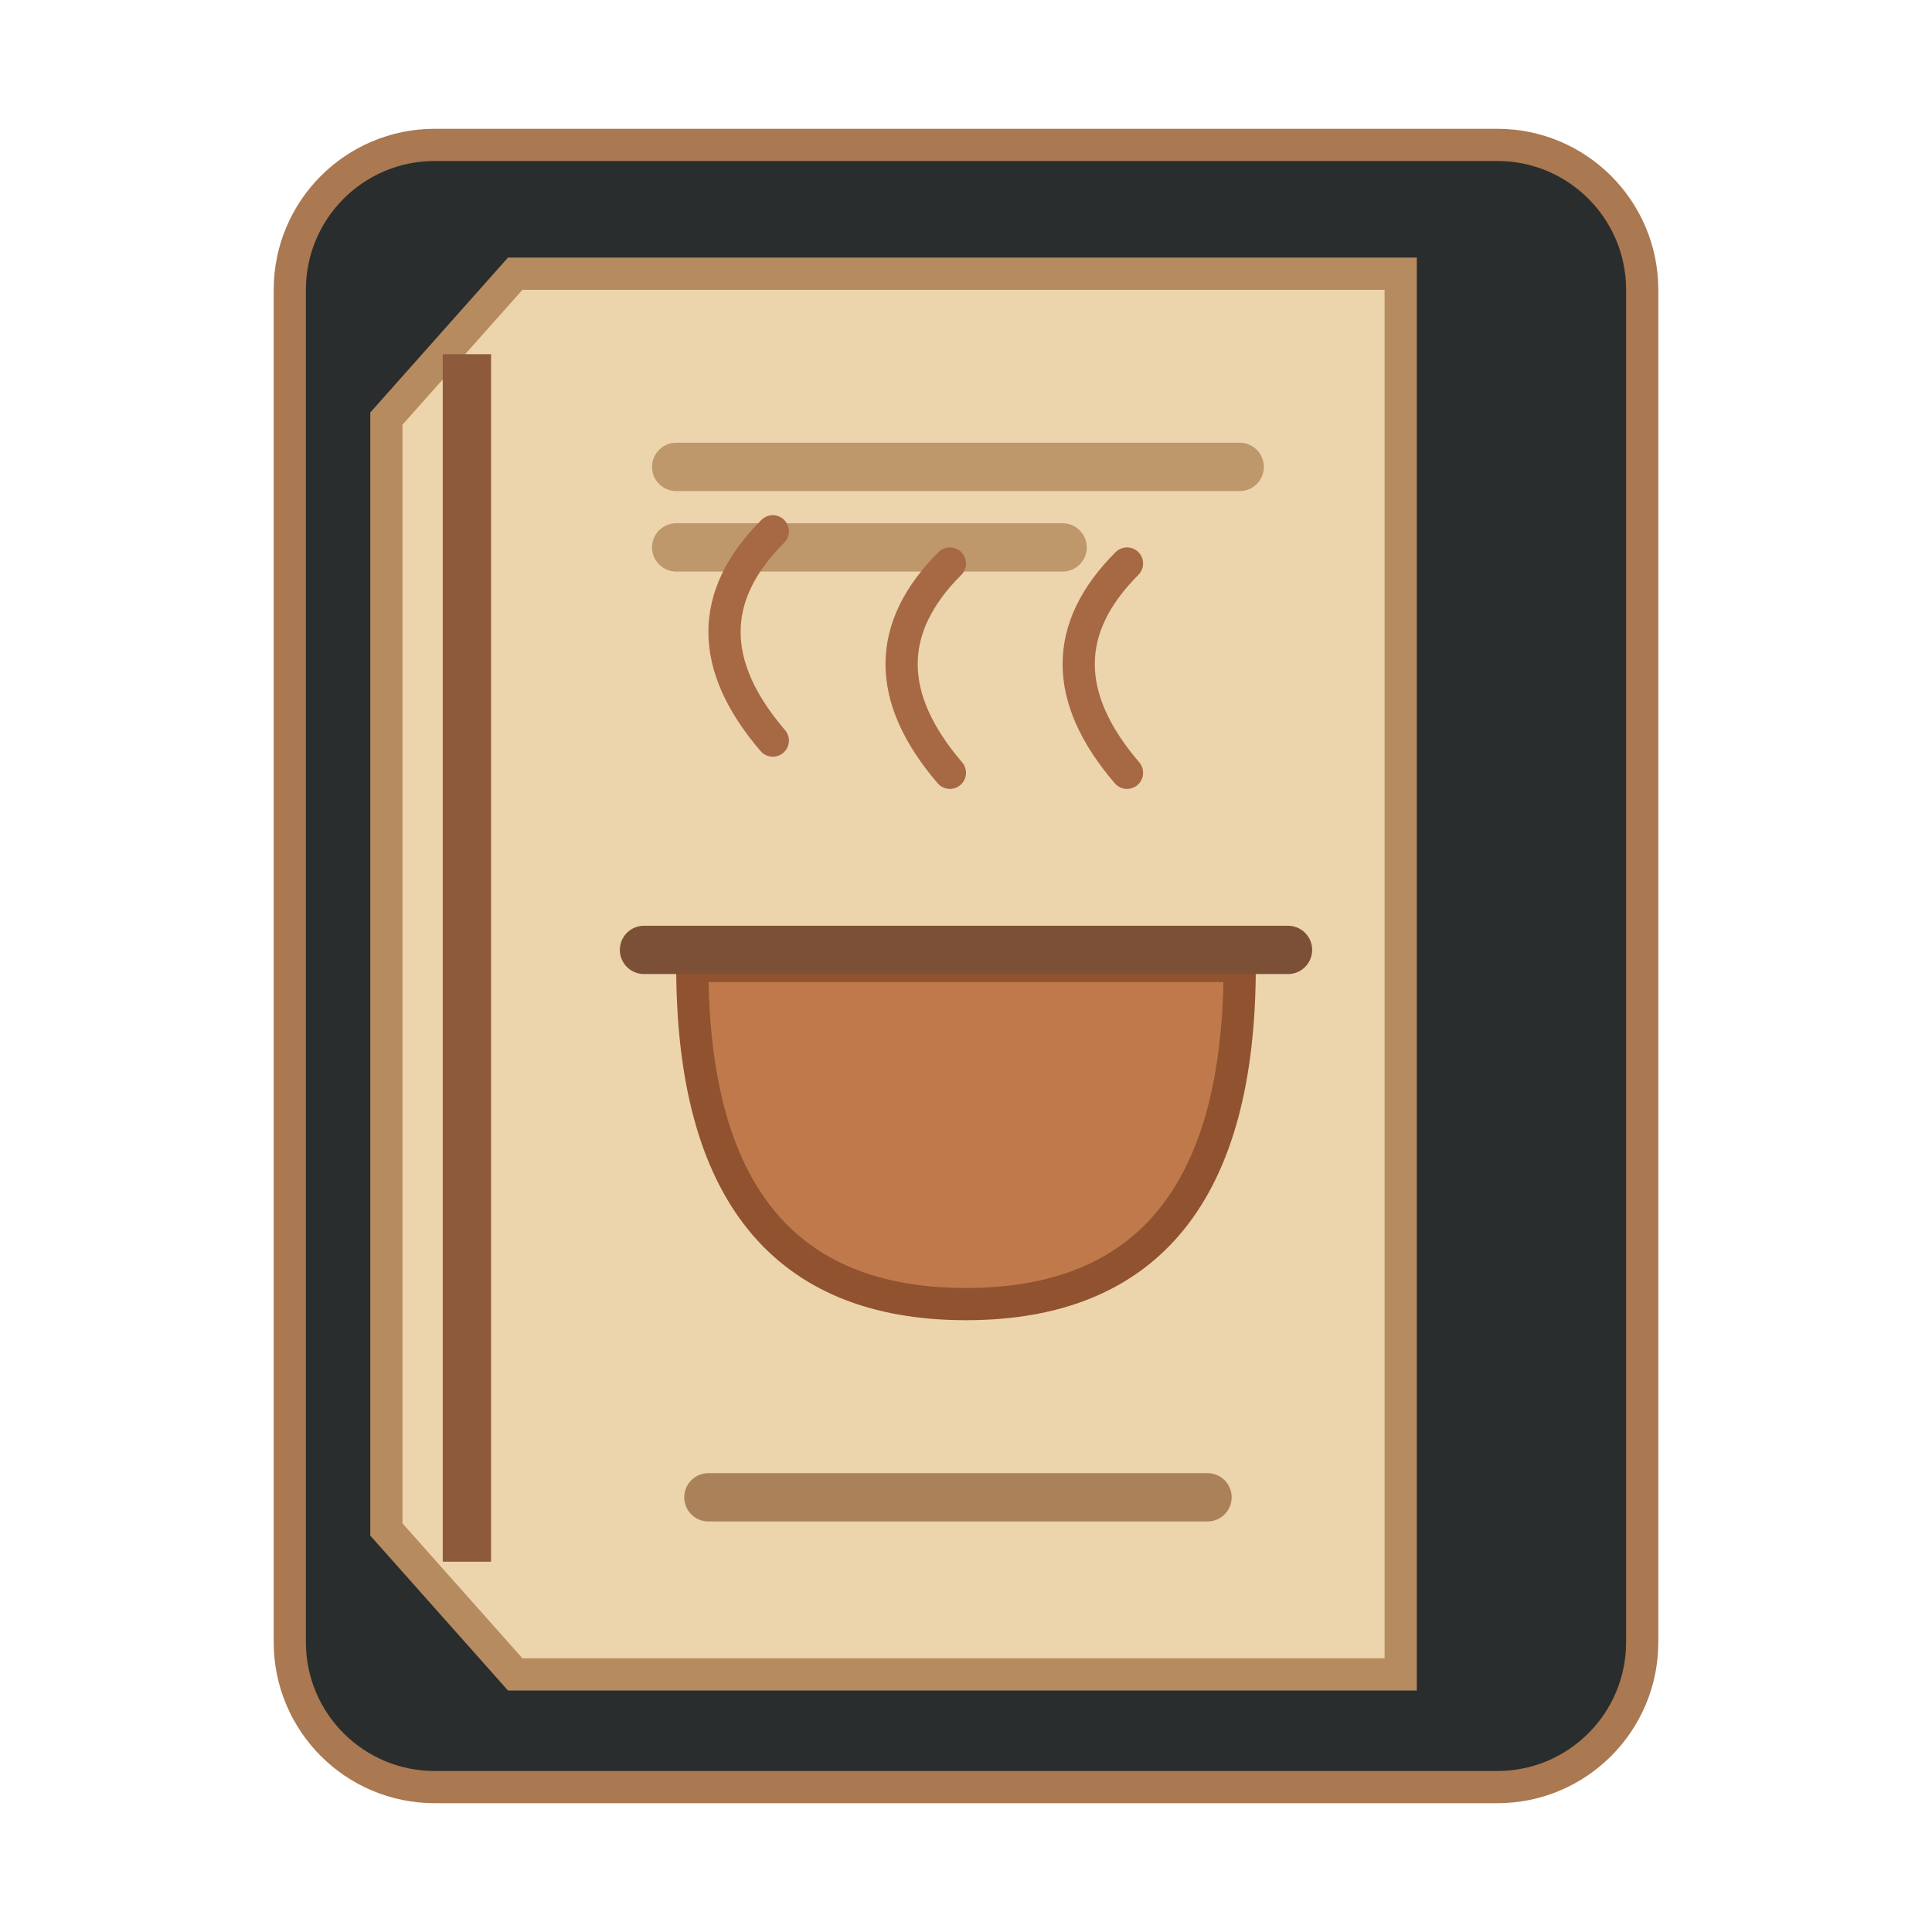
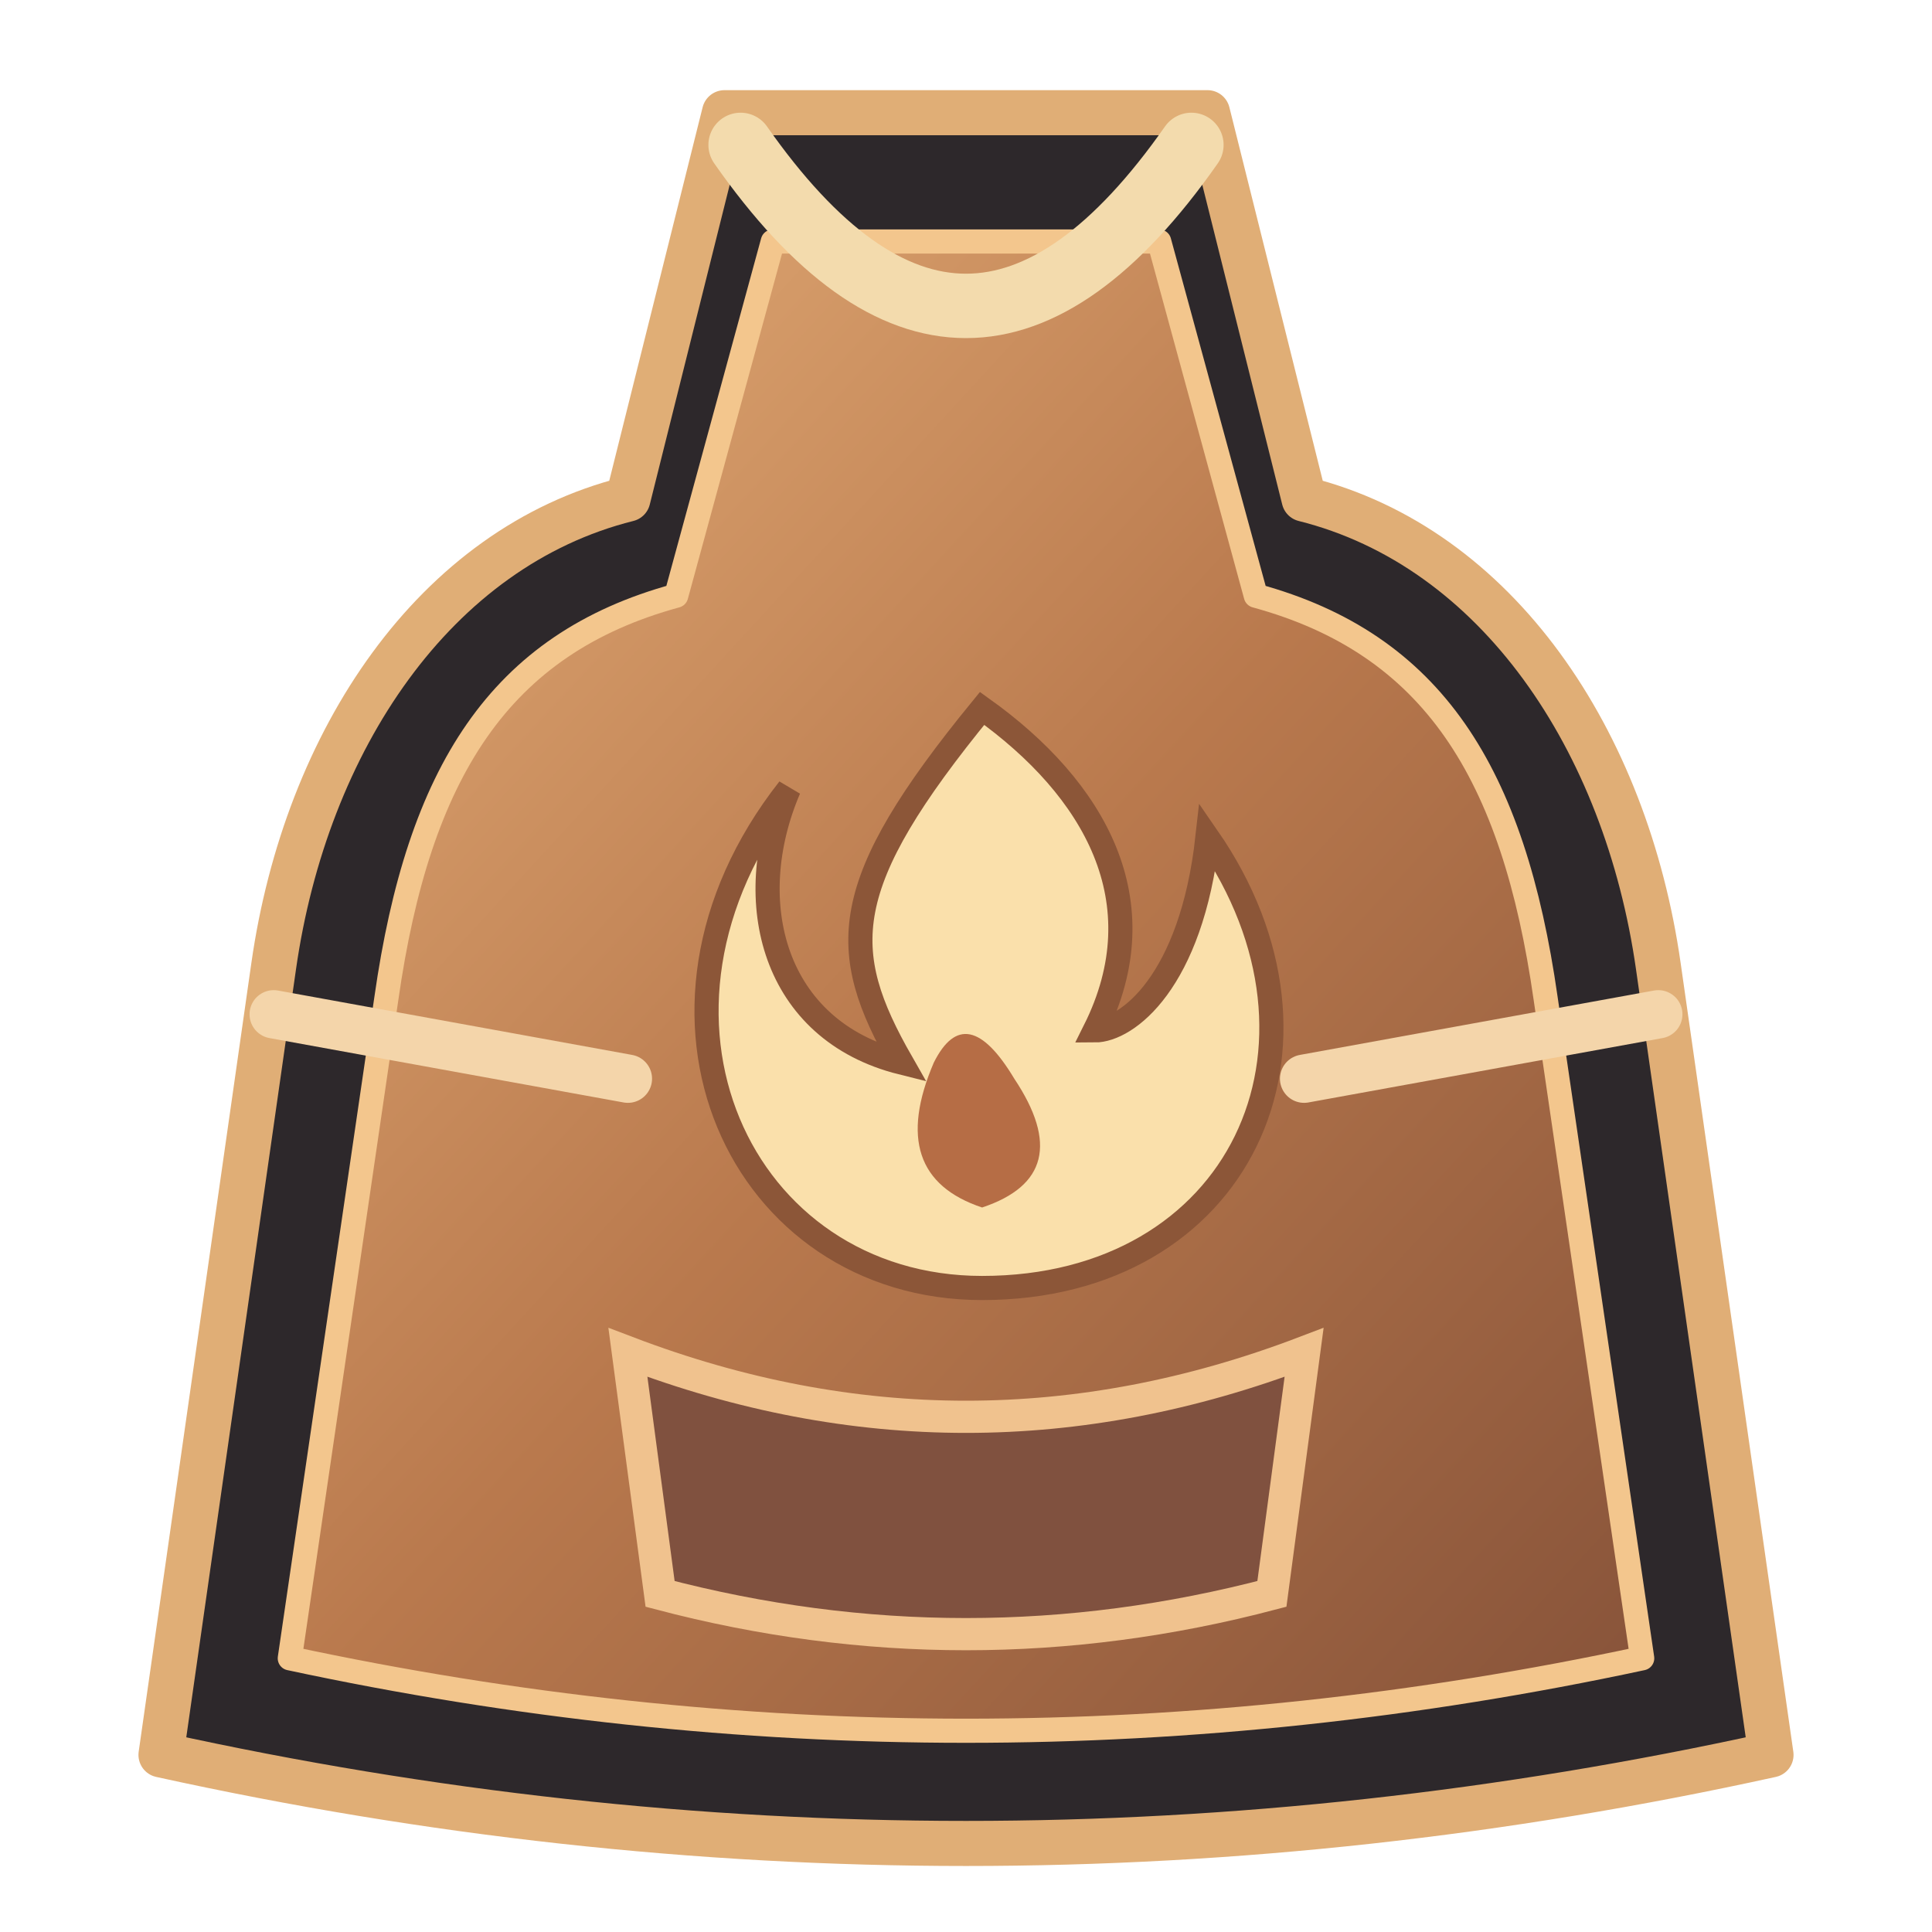
- <svg xmlns="http://www.w3.org/2000/svg" viewBox="0 0 120 120" role="img" aria-labelledby="t">
-   <rect x="18" y="9" width="84" height="102" rx="9" fill="#292d2d" stroke="#aa7851" stroke-width="2" />
-   <path d="M32 17h55v87H32l-8-9V26z" fill="#ecd4ac" stroke="#b78b60" stroke-width="2" />
-   <path d="M42 29h35M42 34h24" stroke="#be976a" stroke-width="3" stroke-linecap="round" />
-   <path d="M43 60q0 21 17 21t17-21z" fill="#bf794b" stroke="#90522f" stroke-width="2" />
-   <path d="M40 59h40" stroke="#7c5037" stroke-width="3" stroke-linecap="round" />
-   <path d="M48 46q-6-7 0-13m11 15q-6-7 0-13m11 13q-6-7 0-13" fill="none" stroke="#a76844" stroke-width="2" stroke-linecap="round" />
-   <path d="M44 93h31" stroke="#aa8158" stroke-width="3" stroke-linecap="round" />
-   <path d="M29 22v75" stroke="#8d5b3b" stroke-width="3" />
+ <svg xmlns="http://www.w3.org/2000/svg" viewBox="0 0 120 120" role="img" aria-labelledby="title">
+   <defs>
+     <linearGradient id="apron" x1="0" y1="0" x2="1" y2="1">
+       <stop stop-color="#e5af79" />
+       <stop offset=".5" stop-color="#b9794d" />
+       <stop offset="1" stop-color="#865239" />
+     </linearGradient>
+   </defs>
+   <path d="M45 7H75L81 31C93 34 101 46 103 60L110 109Q60 120 10 109L17 60C19 46 27 34 39 31Z" fill="#2d282b" stroke="#e0ae76" stroke-width="2.8" stroke-linejoin="round" />
+   <path d="M48 15H72L78 37C89 40 94 48 96 62L102 103Q60 112 18 103L24 62C26 48 31 40 42 37Z" fill="url(#apron)" stroke="#f3c68d" stroke-width="1.5" stroke-linejoin="round" />
+   <path d="M46 9Q60 29 74 9" fill="none" stroke="#f3dbad" stroke-width="4" stroke-linecap="round" />
+   <path d="M17 63L39 67M103 63L81 67" stroke="#f4d5aa" stroke-width="3" stroke-linecap="round" />
+   <path d="M39 84Q60 92 81 84L79 99Q60 104 41 99Z" fill="#80513f" stroke="#f0c28e" stroke-width="2" />
+   <path d="M61 44C52 55 52 59 56 66C48 64 46 56 49 49C38 63 46 80 61 80C77 80 84 65 75 52C74 61 70 64 68 64C72 56 68 49 61 44Z" fill="#fae0ab" stroke="#8c5638" stroke-width="1.5" />
+   <path d="M58 66Q60 62 63 67Q67 73 61 75Q55 73 58 66Z" fill="#b66d45" />
</svg>
